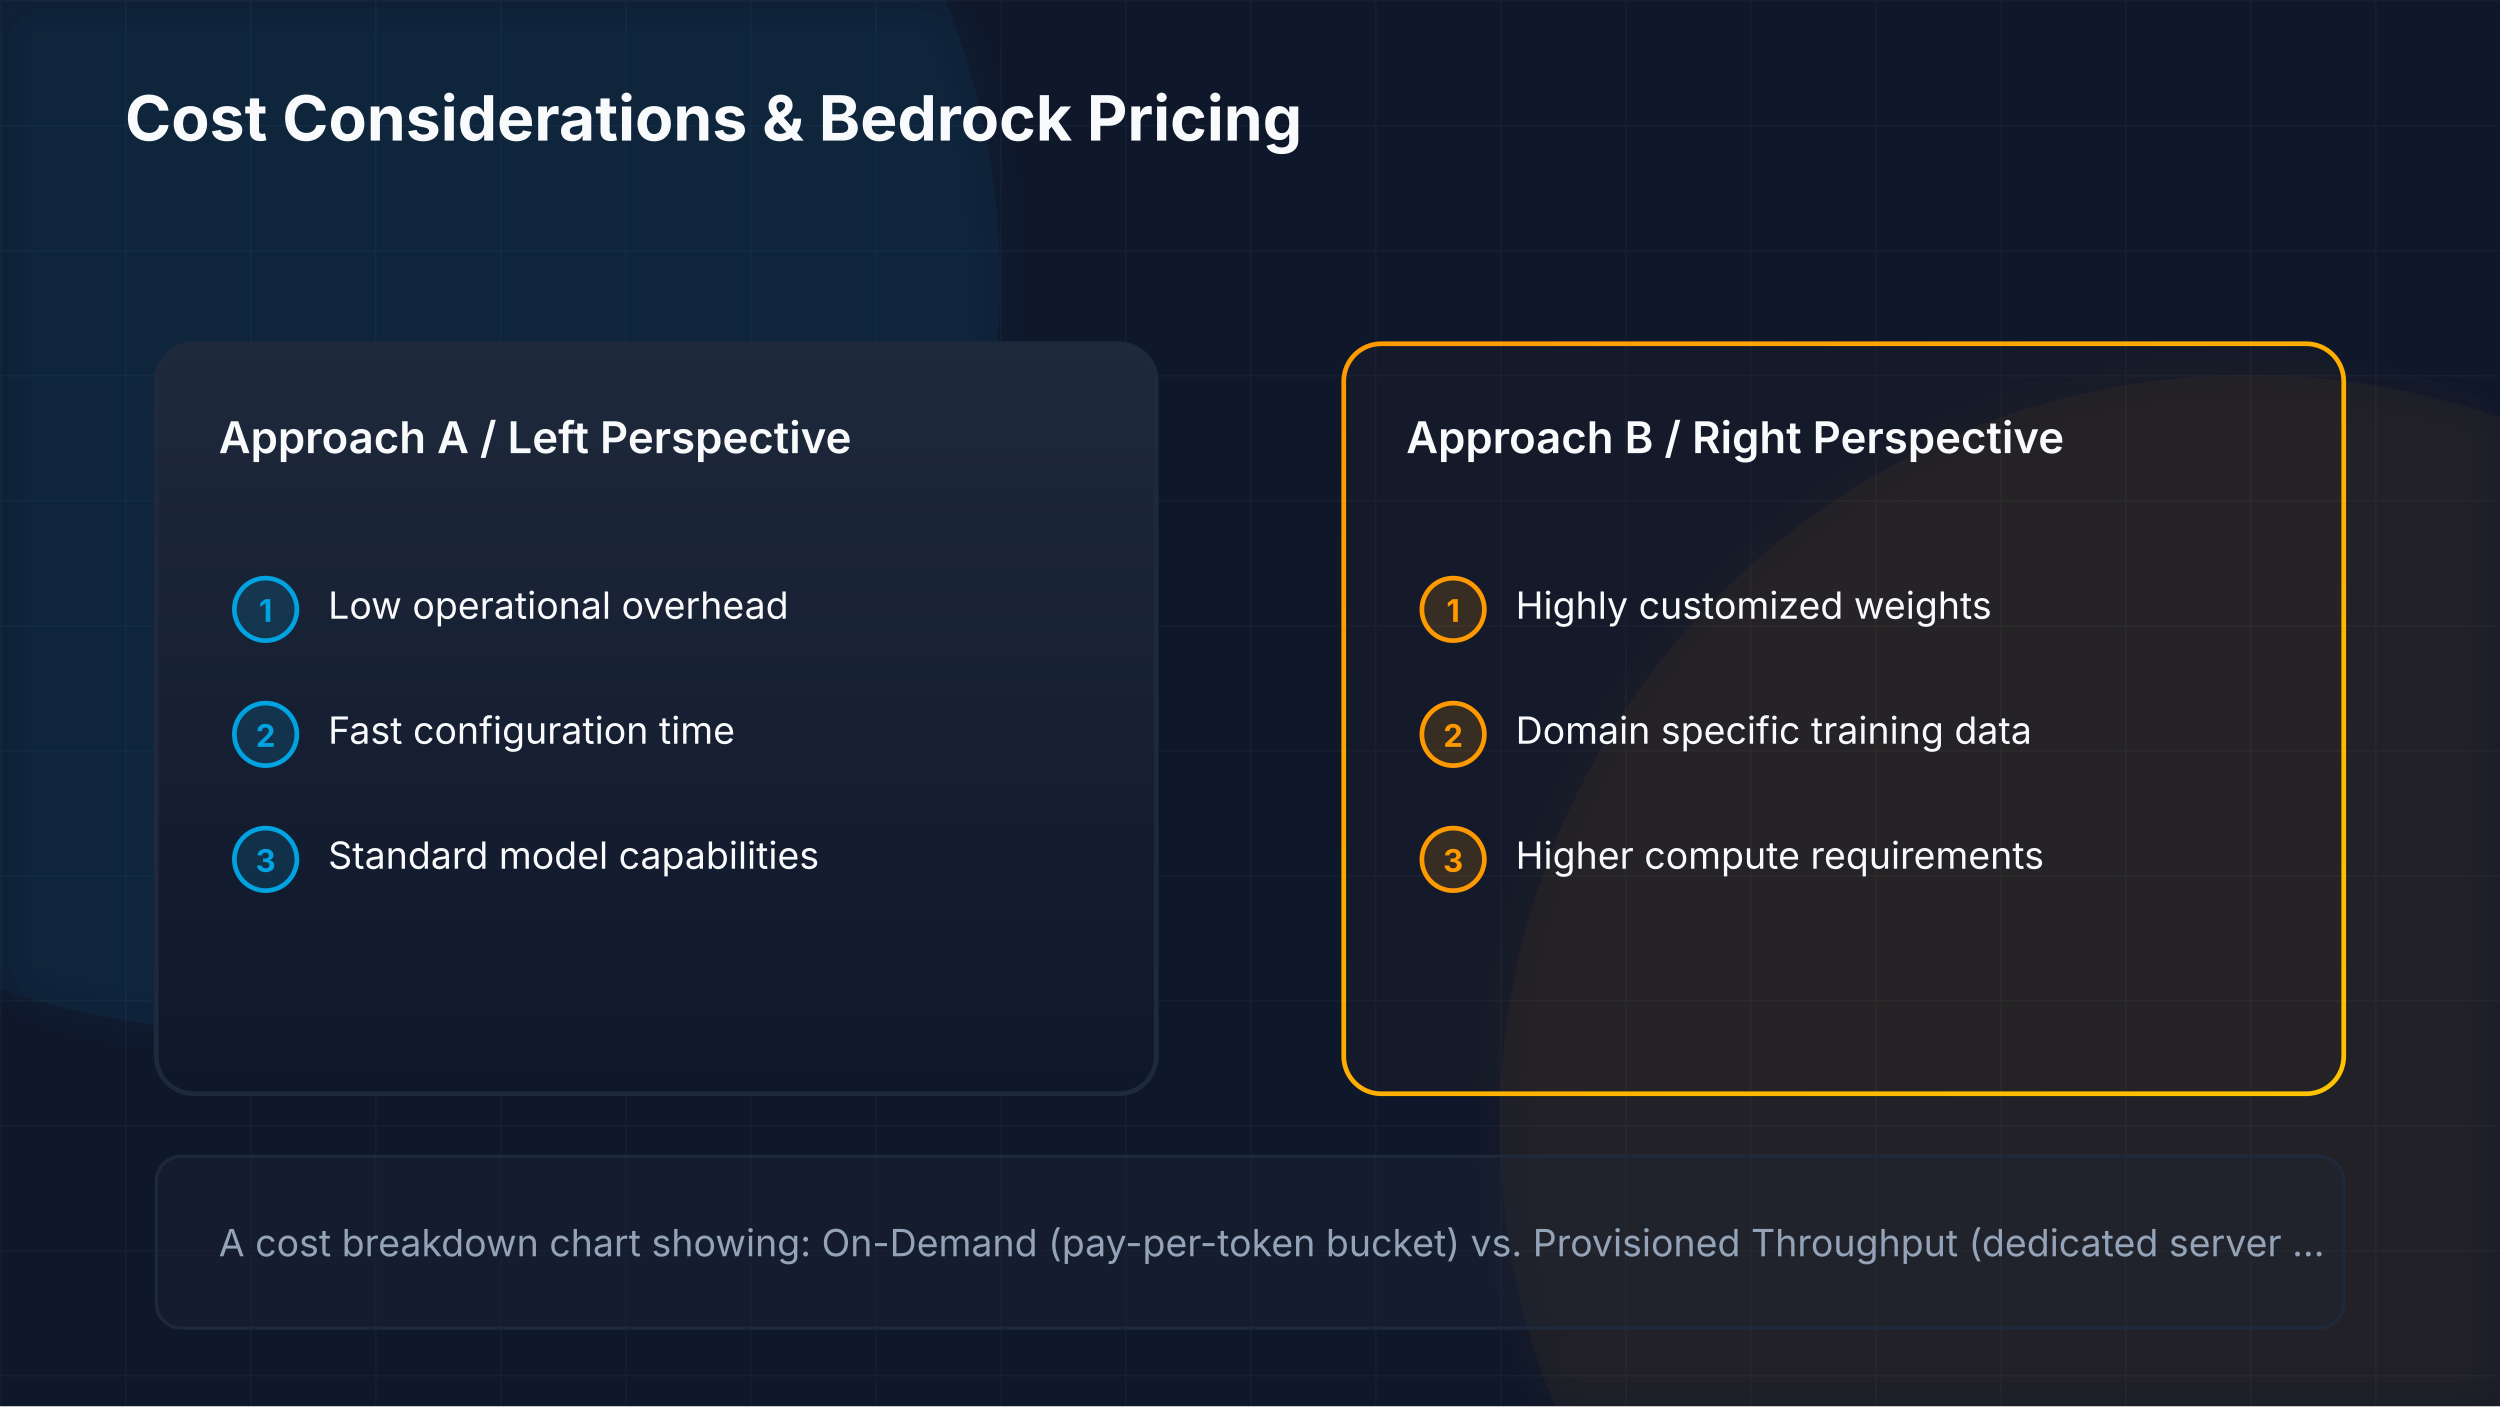
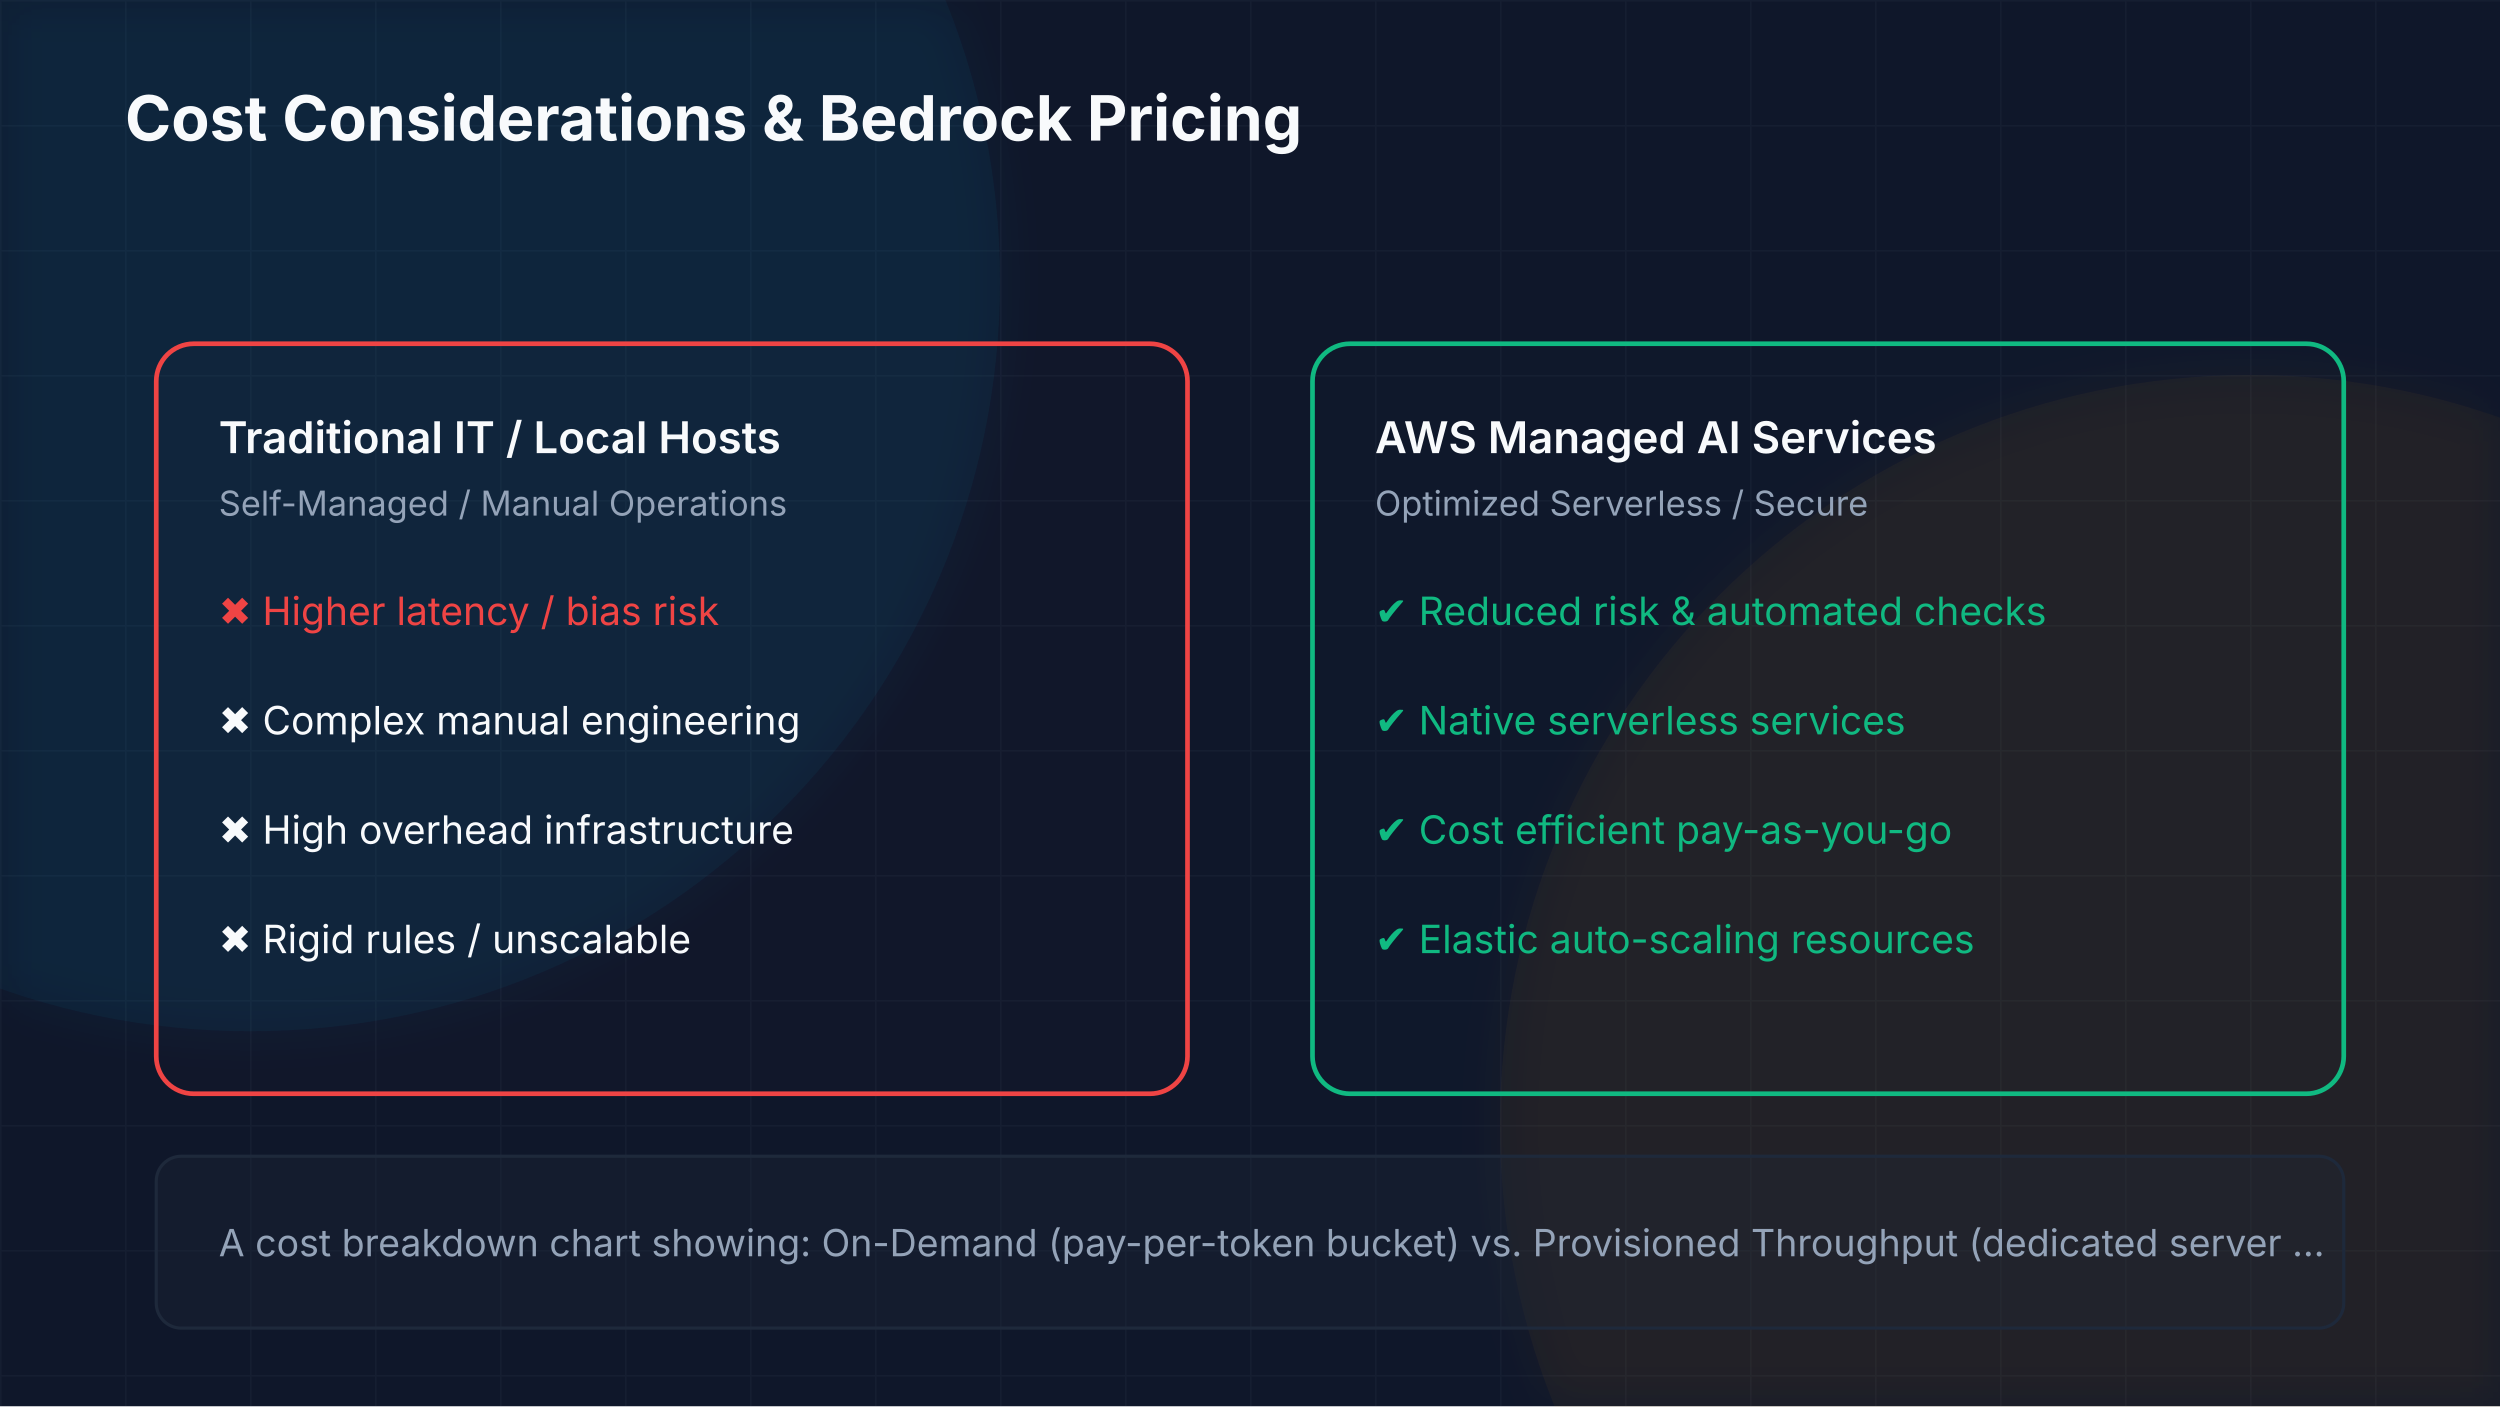
<svg xmlns="http://www.w3.org/2000/svg" viewBox="0 0 800 450" width="100%" height="100%">
  <defs>
    <linearGradient id="aws-orange" x1="0%" y1="0%" x2="100%" y2="100%">
      <stop offset="0%" stop-color="#FF9900" />
      <stop offset="100%" stop-color="#FFC400" />
    </linearGradient>
    <linearGradient id="cloud-blue" x1="0%" y1="0%" x2="100%" y2="100%">
      <stop offset="0%" stop-color="#00A3E0" />
      <stop offset="100%" stop-color="#1D70B8" />
    </linearGradient>
    <linearGradient id="success-green" x1="0%" y1="0%" x2="100%" y2="100%">
      <stop offset="0%" stop-color="#10B981" />
      <stop offset="100%" stop-color="#059669" />
    </linearGradient>
    <linearGradient id="alert-red" x1="0%" y1="0%" x2="100%" y2="100%">
      <stop offset="0%" stop-color="#EF4444" />
      <stop offset="100%" stop-color="#DC2626" />
    </linearGradient>
    <linearGradient id="warning-gold" x1="0%" y1="0%" x2="100%" y2="100%">
      <stop offset="0%" stop-color="#F59E0B" />
      <stop offset="100%" stop-color="#D97706" />
    </linearGradient>
    <linearGradient id="dark-card" x1="0%" y1="0%" x2="0%" y2="100%">
      <stop offset="0%" stop-color="#1E293B" />
      <stop offset="100%" stop-color="#0F172A" />
    </linearGradient>
    <linearGradient id="purple-glow" x1="0%" y1="0%" x2="100%" y2="100%">
      <stop offset="0%" stop-color="#8B5CF6" />
      <stop offset="100%" stop-color="#6D28D9" />
    </linearGradient>
    <filter id="glow-orange" x="-20%" y="-20%" width="140%" height="140%">
      <feGaussianBlur stdDeviation="8" result="blur" />
      <feComposite in="SourceGraphic" in2="blur" operator="over" />
    </filter>
    <filter id="glow-blue" x="-20%" y="-20%" width="140%" height="140%">
      <feGaussianBlur stdDeviation="8" result="blur" />
      <feComposite in="SourceGraphic" in2="blur" operator="over" />
    </filter>
    <pattern id="grid" width="40" height="40" patternUnits="userSpaceOnUse">
      <path d="M 40 0 L 0 0 0 40" fill="none" stroke="rgba(148, 163, 184, 0.05)" stroke-width="1" />
    </pattern>
  </defs>
  <rect width="800" height="450" fill="#0F172A" />
  <rect width="800" height="450" fill="url(#grid)" />
  <circle cx="80.0" cy="90.0" r="240.0" fill="rgba(0, 163, 224, 0.05)" filter="url(#glow-blue)" />
  <circle cx="720.0" cy="360.0" r="240.0" fill="rgba(255, 153, 0, 0.04)" filter="url(#glow-orange)" />
  <text x="40" y="45" font-family="Inter, system-ui, sans-serif" font-size="20" font-weight="700" fill="#F8FAFC">Cost Considerations &amp; Bedrock Pricing</text>
-   <rect x="50" y="110" width="320" height="240" rx="12" fill="url(#dark-card)" stroke="#1E293B" stroke-width="1.5" />
-   <text x="70" y="145" font-family="Inter, system-ui, sans-serif" font-size="14" font-weight="600" fill="#F8FAFC">Approach A / Left Perspective</text>
+   <rect x="50" y="110" width="330" height="240" rx="12" fill="rgba(239, 68, 68, 0.01)" stroke="#EF4444" stroke-width="1.5" />
+   <text x="70" y="145" font-family="Inter, system-ui, sans-serif" font-size="14" font-weight="600" fill="#F8FAFC">Traditional IT / Local Hosts</text>
+   <text x="70" y="165" font-family="Inter, system-ui, sans-serif" font-size="11" fill="#94A3B8">Self-Managed / Manual Operations</text>
  <g transform="translate(70, 180)">
-     <circle cx="15" cy="15" r="10" fill="rgba(0,163,224,0.15)" stroke="#00A3E0" stroke-width="1.5" />
-     <text x="15" y="19" font-family="Inter" font-size="10" fill="#00A3E0" font-weight="700" text-anchor="middle">1</text>
-     <text x="35" y="18" font-family="Inter" font-size="12" fill="#F8FAFC">Low operational overhead</text>
-     <circle cx="15" cy="55" r="10" fill="rgba(0,163,224,0.15)" stroke="#00A3E0" stroke-width="1.5" />
-     <text x="15" y="59" font-family="Inter" font-size="10" fill="#00A3E0" font-weight="700" text-anchor="middle">2</text>
-     <text x="35" y="58" font-family="Inter" font-size="12" fill="#F8FAFC">Fast configuration time</text>
-     <circle cx="15" cy="95" r="10" fill="rgba(0,163,224,0.15)" stroke="#00A3E0" stroke-width="1.5" />
-     <text x="15" y="99" font-family="Inter" font-size="10" fill="#00A3E0" font-weight="700" text-anchor="middle">3</text>
-     <text x="35" y="98" font-family="Inter" font-size="12" fill="#F8FAFC">Standard model capabilities</text>
+     <text x="0" y="20" font-family="Inter" font-size="12.5" fill="#EF4444">✖ Higher latency / bias risk</text>
+     <text x="0" y="55" font-family="Inter" font-size="12.5" fill="#F8FAFC">✖ Complex manual engineering</text>
+     <text x="0" y="90" font-family="Inter" font-size="12.5" fill="#F8FAFC">✖ High overhead infrastructure</text>
+     <text x="0" y="125" font-family="Inter" font-size="12.5" fill="#F8FAFC">✖ Rigid rules / unscalable</text>
  </g>
-   <rect x="430" y="110" width="320" height="240" rx="12" fill="rgba(255,153,0,0.02)" stroke="url(#aws-orange)" stroke-width="1.5" />
-   <text x="450" y="145" font-family="Inter, system-ui, sans-serif" font-size="14" font-weight="600" fill="#F8FAFC">Approach B / Right Perspective</text>
-   <g transform="translate(450, 180)">
-     <circle cx="15" cy="15" r="10" fill="rgba(255,153,0,0.15)" stroke="#FF9900" stroke-width="1.5" />
-     <text x="15" y="19" font-family="Inter" font-size="10" fill="#FF9900" font-weight="700" text-anchor="middle">1</text>
-     <text x="35" y="18" font-family="Inter" font-size="12" fill="#F8FAFC">Highly customized weights</text>
-     <circle cx="15" cy="55" r="10" fill="rgba(255,153,0,0.15)" stroke="#FF9900" stroke-width="1.5" />
-     <text x="15" y="59" font-family="Inter" font-size="10" fill="#FF9900" font-weight="700" text-anchor="middle">2</text>
-     <text x="35" y="58" font-family="Inter" font-size="12" fill="#F8FAFC">Domain specific training data</text>
-     <circle cx="15" cy="95" r="10" fill="rgba(255,153,0,0.15)" stroke="#FF9900" stroke-width="1.5" />
-     <text x="15" y="99" font-family="Inter" font-size="10" fill="#FF9900" font-weight="700" text-anchor="middle">3</text>
-     <text x="35" y="98" font-family="Inter" font-size="12" fill="#F8FAFC">Higher compute requirements</text>
+   <rect x="420" y="110" width="330" height="240" rx="12" fill="rgba(16, 185, 129, 0.01)" stroke="#10B981" stroke-width="1.5" />
+   <text x="440" y="145" font-family="Inter, system-ui, sans-serif" font-size="14" font-weight="600" fill="#F8FAFC">AWS Managed AI Services</text>
+   <text x="440" y="165" font-family="Inter, system-ui, sans-serif" font-size="11" fill="#94A3B8">Optimized Serverless / Secure</text>
+   <g transform="translate(440, 180)">
+     <text x="0" y="20" font-family="Inter" font-size="12.5" fill="#10B981">✔ Reduced risk &amp; automated checks</text>
+     <text x="0" y="55" font-family="Inter" font-size="12.5" fill="#10B981">✔ Native serverless services</text>
+     <text x="0" y="90" font-family="Inter" font-size="12.5" fill="#10B981">✔ Cost efficient pay-as-you-go</text>
+     <text x="0" y="125" font-family="Inter" font-size="12.5" fill="#10B981">✔ Elastic auto-scaling resources</text>
  </g>
  <rect x="50" y="370" width="700" height="55" rx="8" fill="rgba(30,41,59,0.3)" stroke="#1E293B" stroke-width="1" />
  <text x="70" y="402" font-family="Inter, sans-serif" font-size="12" fill="#94A3B8">A cost breakdown chart showing: On-Demand (pay-per-token bucket) vs. Provisioned Throughput (dedicated server ...</text>
</svg>
